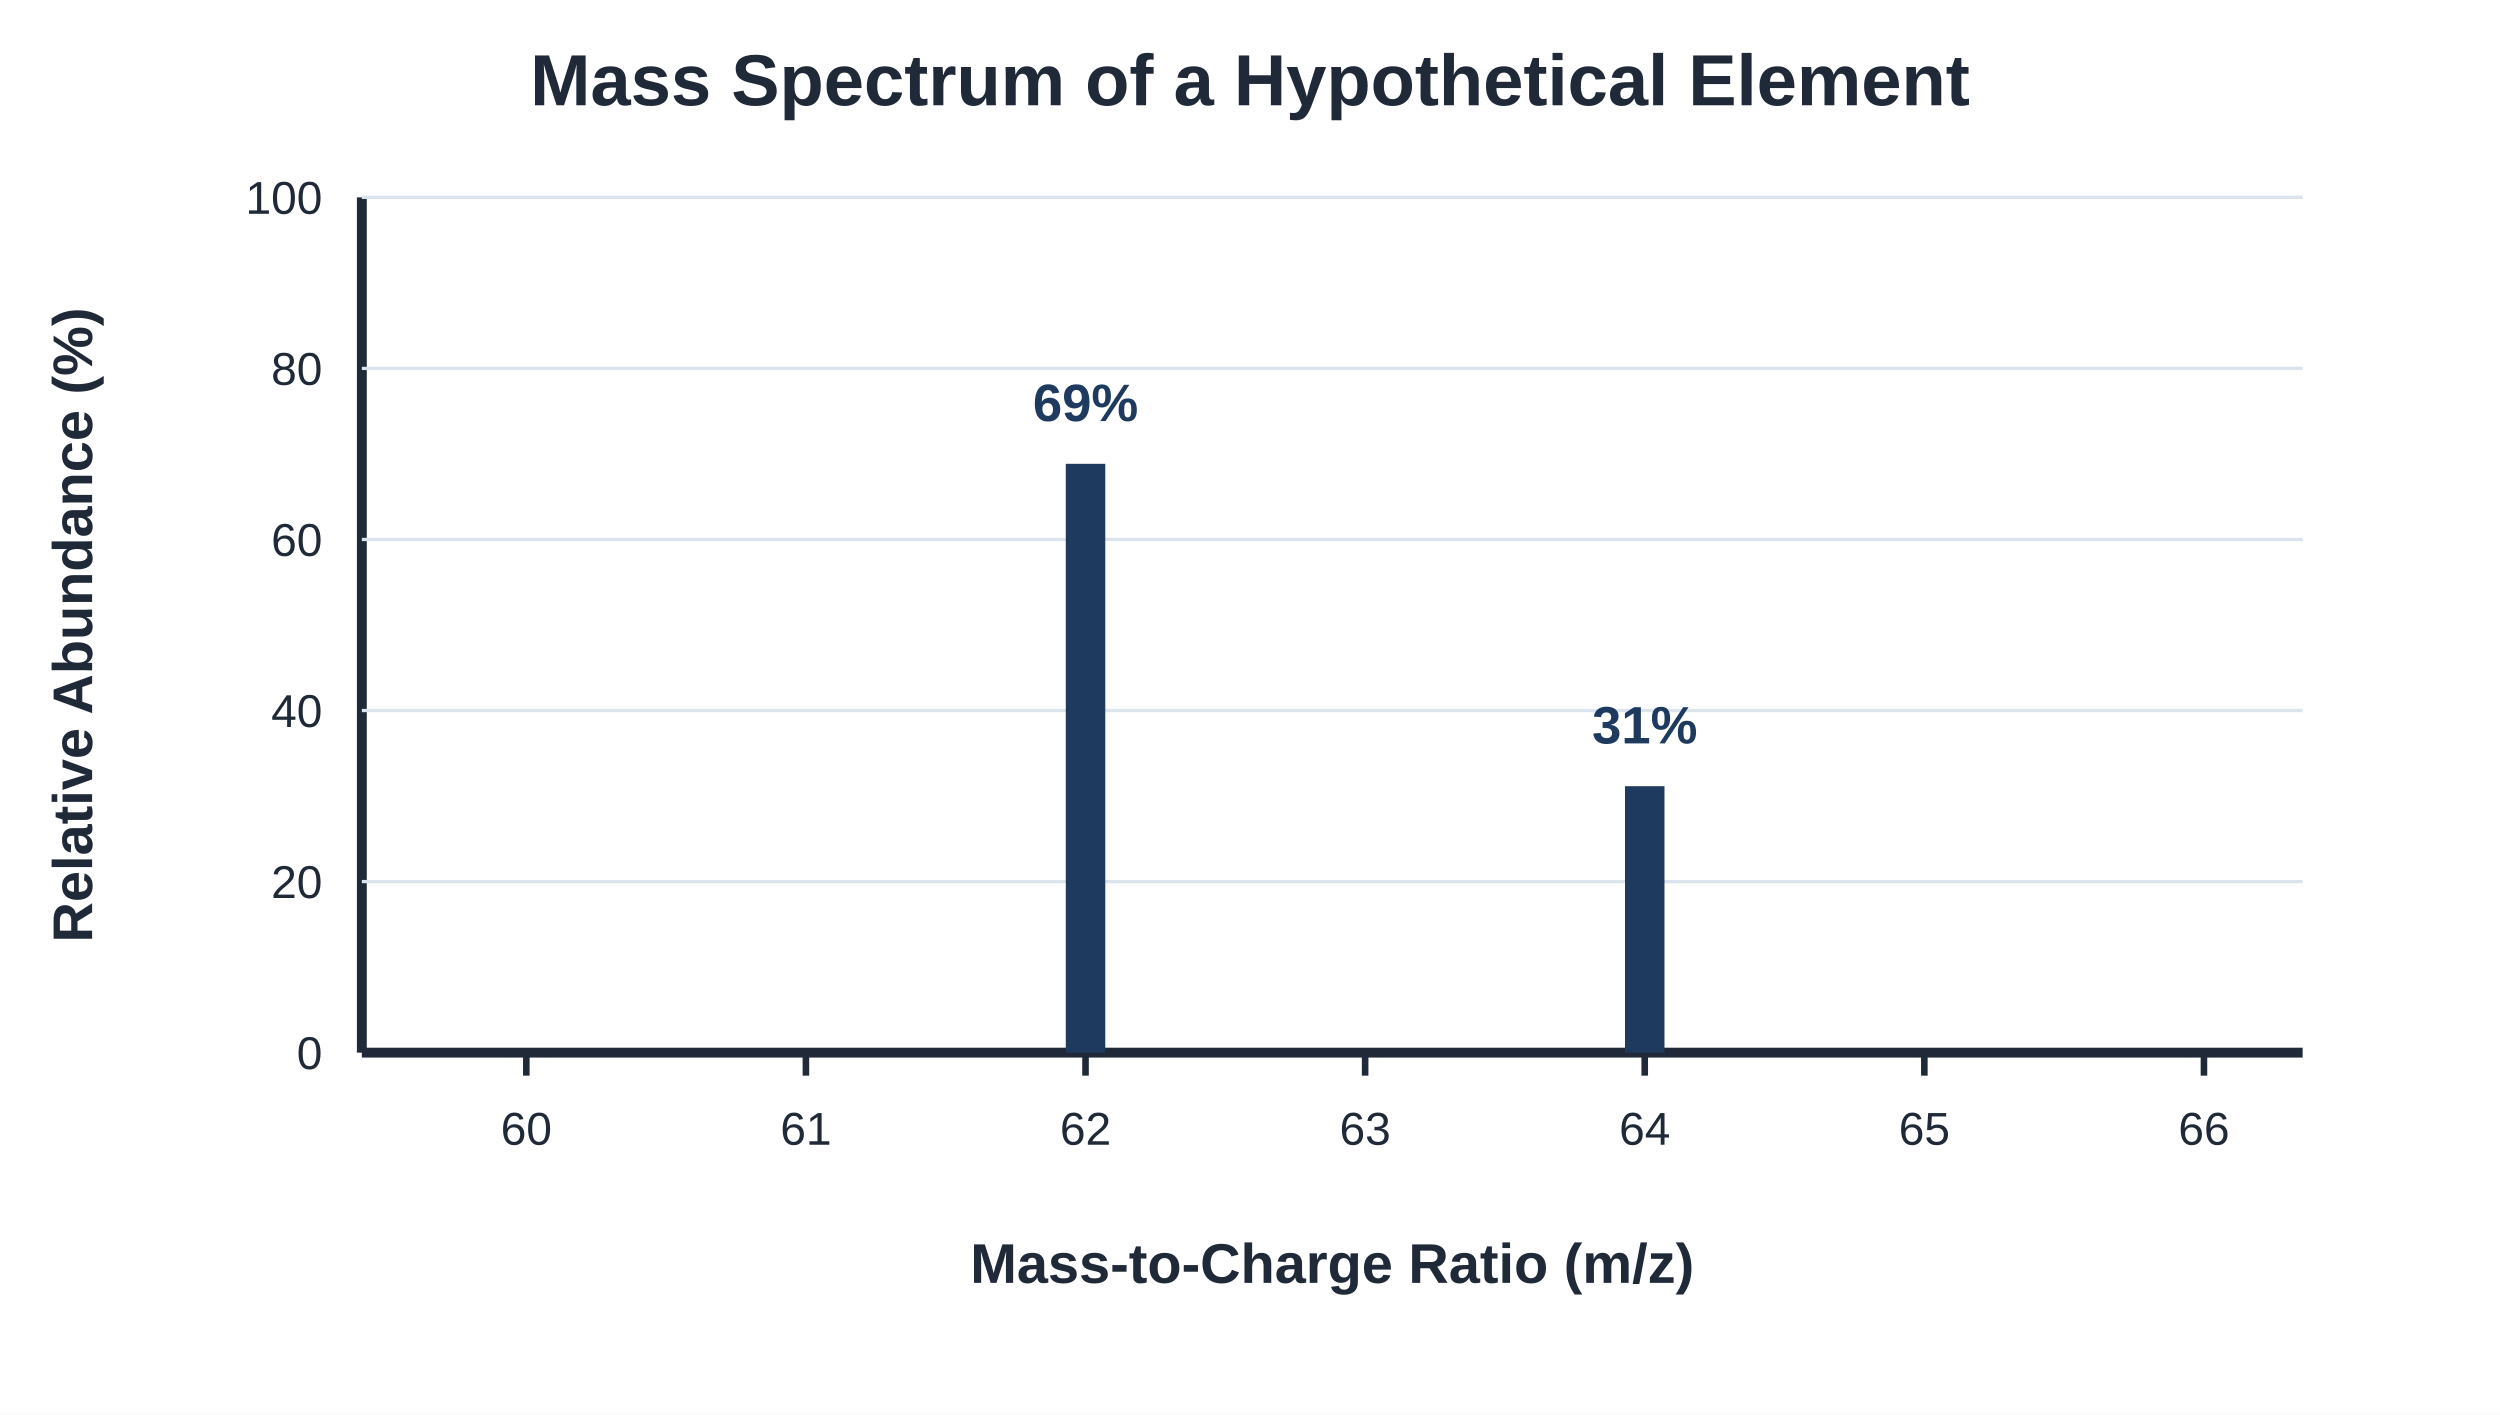
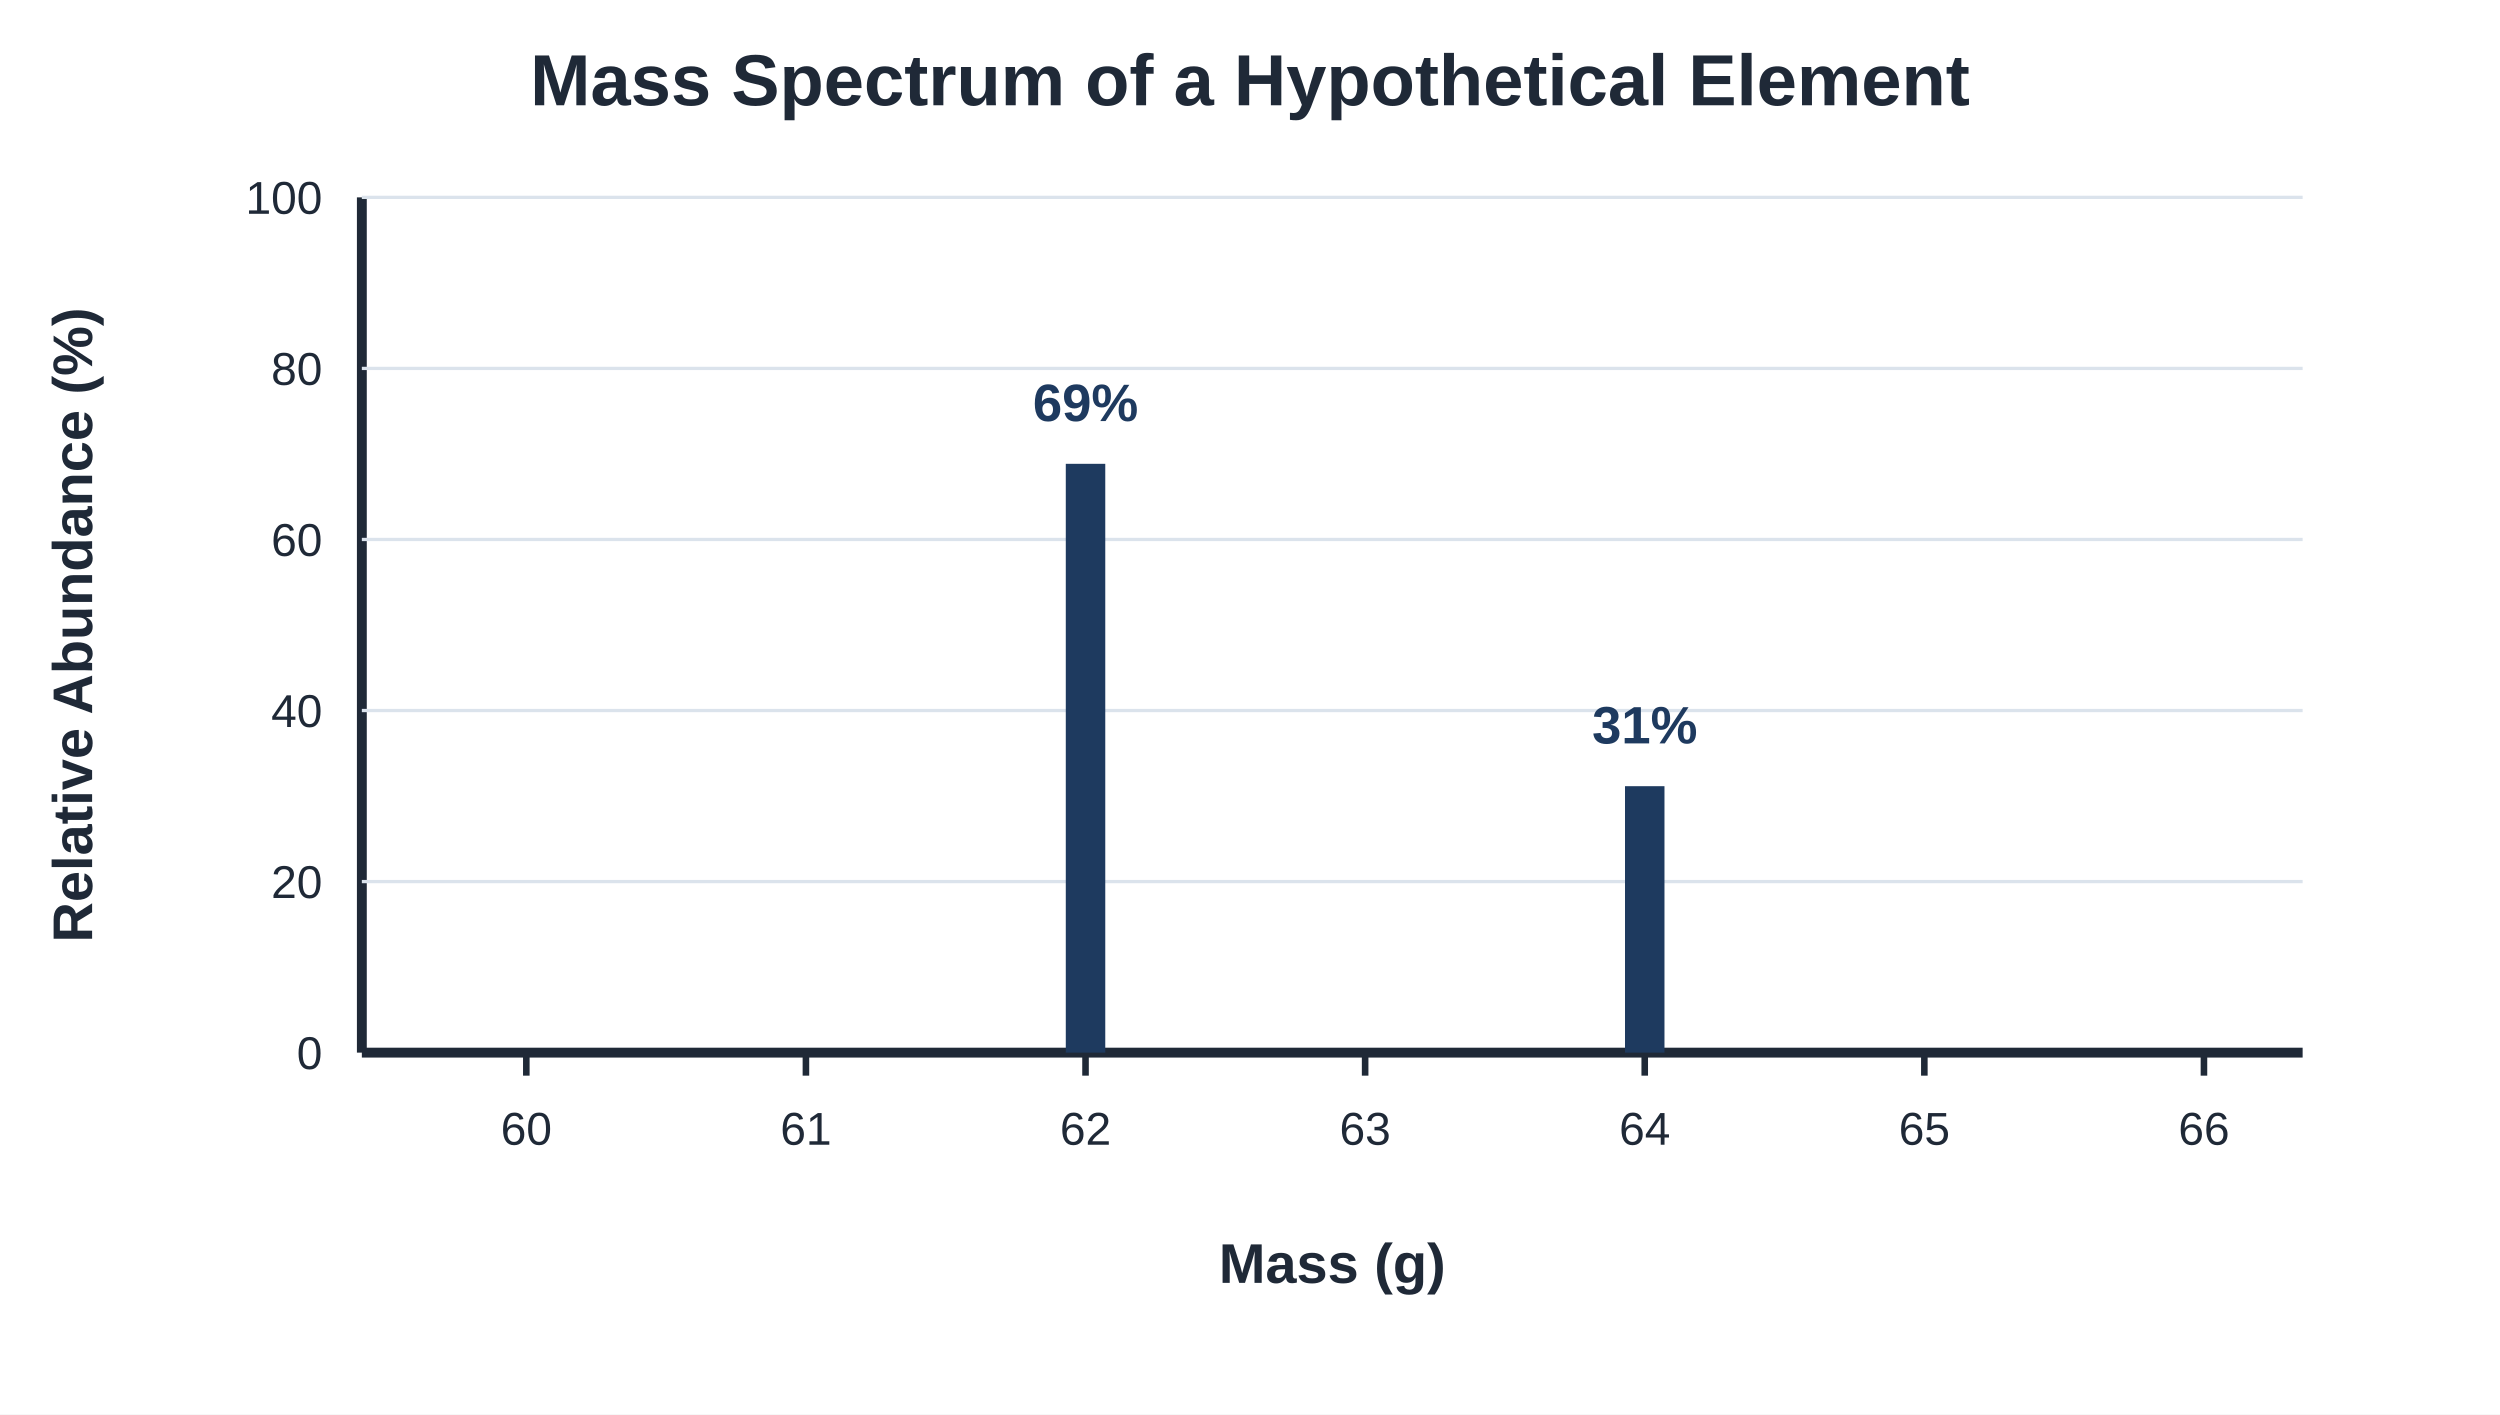
<svg xmlns="http://www.w3.org/2000/svg" viewBox="0 0 760 430" role="img" aria-labelledby="graph-title graph-description">
  <rect width="760" height="430" fill="#ffffff" />
  <text x="380" y="32" text-anchor="middle" font-family="Arial, sans-serif" font-size="22" font-weight="bold" fill="#1f2937">
        Mass Spectrum of a Hypothetical Element
    </text>
  <line x1="110" y1="320" x2="700" y2="320" stroke="#1f2937" stroke-width="3" />
  <line x1="110" y1="320" x2="110" y2="60" stroke="#1f2937" stroke-width="3" />
  <g stroke="#dbe3ec" stroke-width="1">
    <line x1="110" y1="268" x2="700" y2="268" />
    <line x1="110" y1="216" x2="700" y2="216" />
    <line x1="110" y1="164" x2="700" y2="164" />
    <line x1="110" y1="112" x2="700" y2="112" />
    <line x1="110" y1="60" x2="700" y2="60" />
  </g>
  <g font-family="Arial, sans-serif" font-size="14" fill="#1f2937" text-anchor="end">
    <text x="98" y="325">0</text>
    <text x="98" y="273">20</text>
    <text x="98" y="221">40</text>
    <text x="98" y="169">60</text>
    <text x="98" y="117">80</text>
    <text x="98" y="65">100</text>
  </g>
  <g font-family="Arial, sans-serif" font-size="14" fill="#1f2937" text-anchor="middle">
    <line x1="160" y1="320" x2="160" y2="327" stroke="#1f2937" stroke-width="2" />
    <text x="160" y="348">60</text>
    <line x1="245" y1="320" x2="245" y2="327" stroke="#1f2937" stroke-width="2" />
    <text x="245" y="348">61</text>
    <line x1="330" y1="320" x2="330" y2="327" stroke="#1f2937" stroke-width="2" />
    <text x="330" y="348">62</text>
    <line x1="415" y1="320" x2="415" y2="327" stroke="#1f2937" stroke-width="2" />
    <text x="415" y="348">63</text>
    <line x1="500" y1="320" x2="500" y2="327" stroke="#1f2937" stroke-width="2" />
    <text x="500" y="348">64</text>
    <line x1="585" y1="320" x2="585" y2="327" stroke="#1f2937" stroke-width="2" />
    <text x="585" y="348">65</text>
    <line x1="670" y1="320" x2="670" y2="327" stroke="#1f2937" stroke-width="2" />
    <text x="670" y="348">66</text>
  </g>
  <line x1="330" y1="320" x2="330" y2="141" stroke="#1e3a5f" stroke-width="12" />
  <line x1="500" y1="320" x2="500" y2="239" stroke="#1e3a5f" stroke-width="12" />
  <g font-family="Arial, sans-serif" font-size="16" font-weight="bold" fill="#1e3a5f" text-anchor="middle">
    <text x="330" y="128">69%</text>
    <text x="500" y="226">31%</text>
  </g>
  <text x="405" y="390" text-anchor="middle" font-family="Arial, sans-serif" font-size="17" font-weight="bold" fill="#1f2937">
-         Mass-to-Charge Ratio (m/z)
+         Mass (g)
    </text>
  <text x="28" y="190" text-anchor="middle" transform="rotate(-90 28 190)" font-family="Arial, sans-serif" font-size="17" font-weight="bold" fill="#1f2937">
        Relative Abundance (%)
    </text>
</svg>
